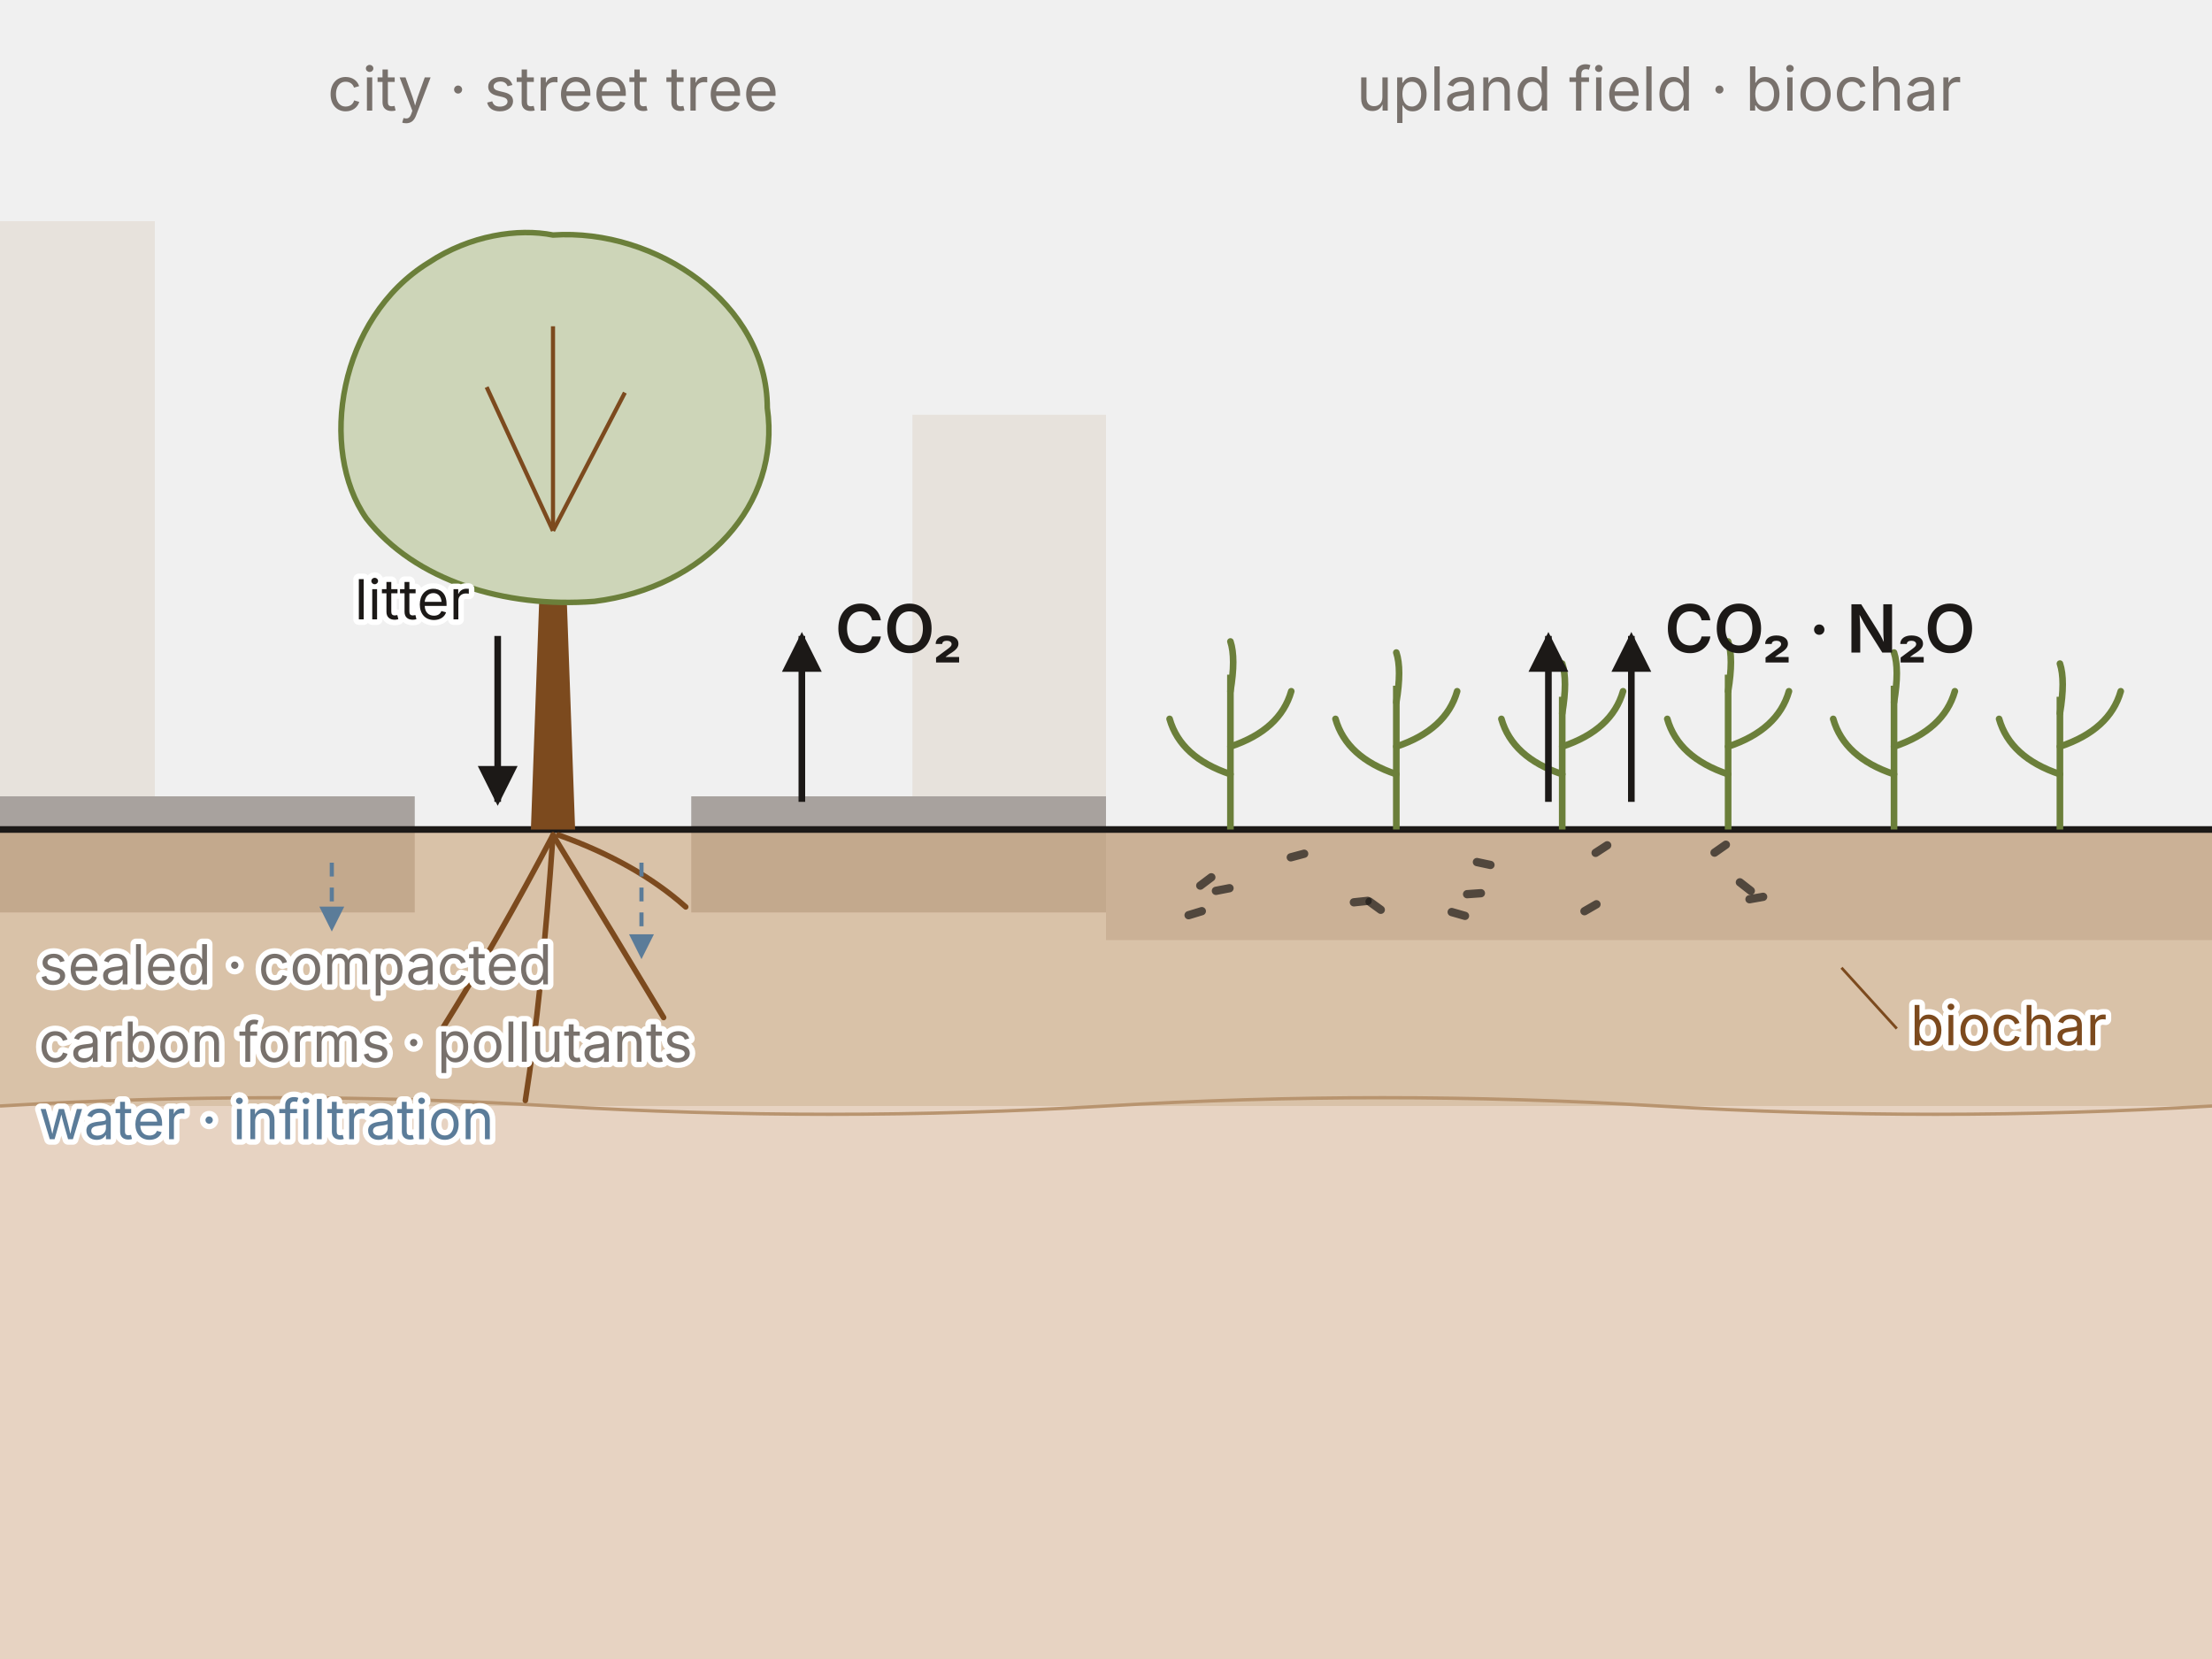
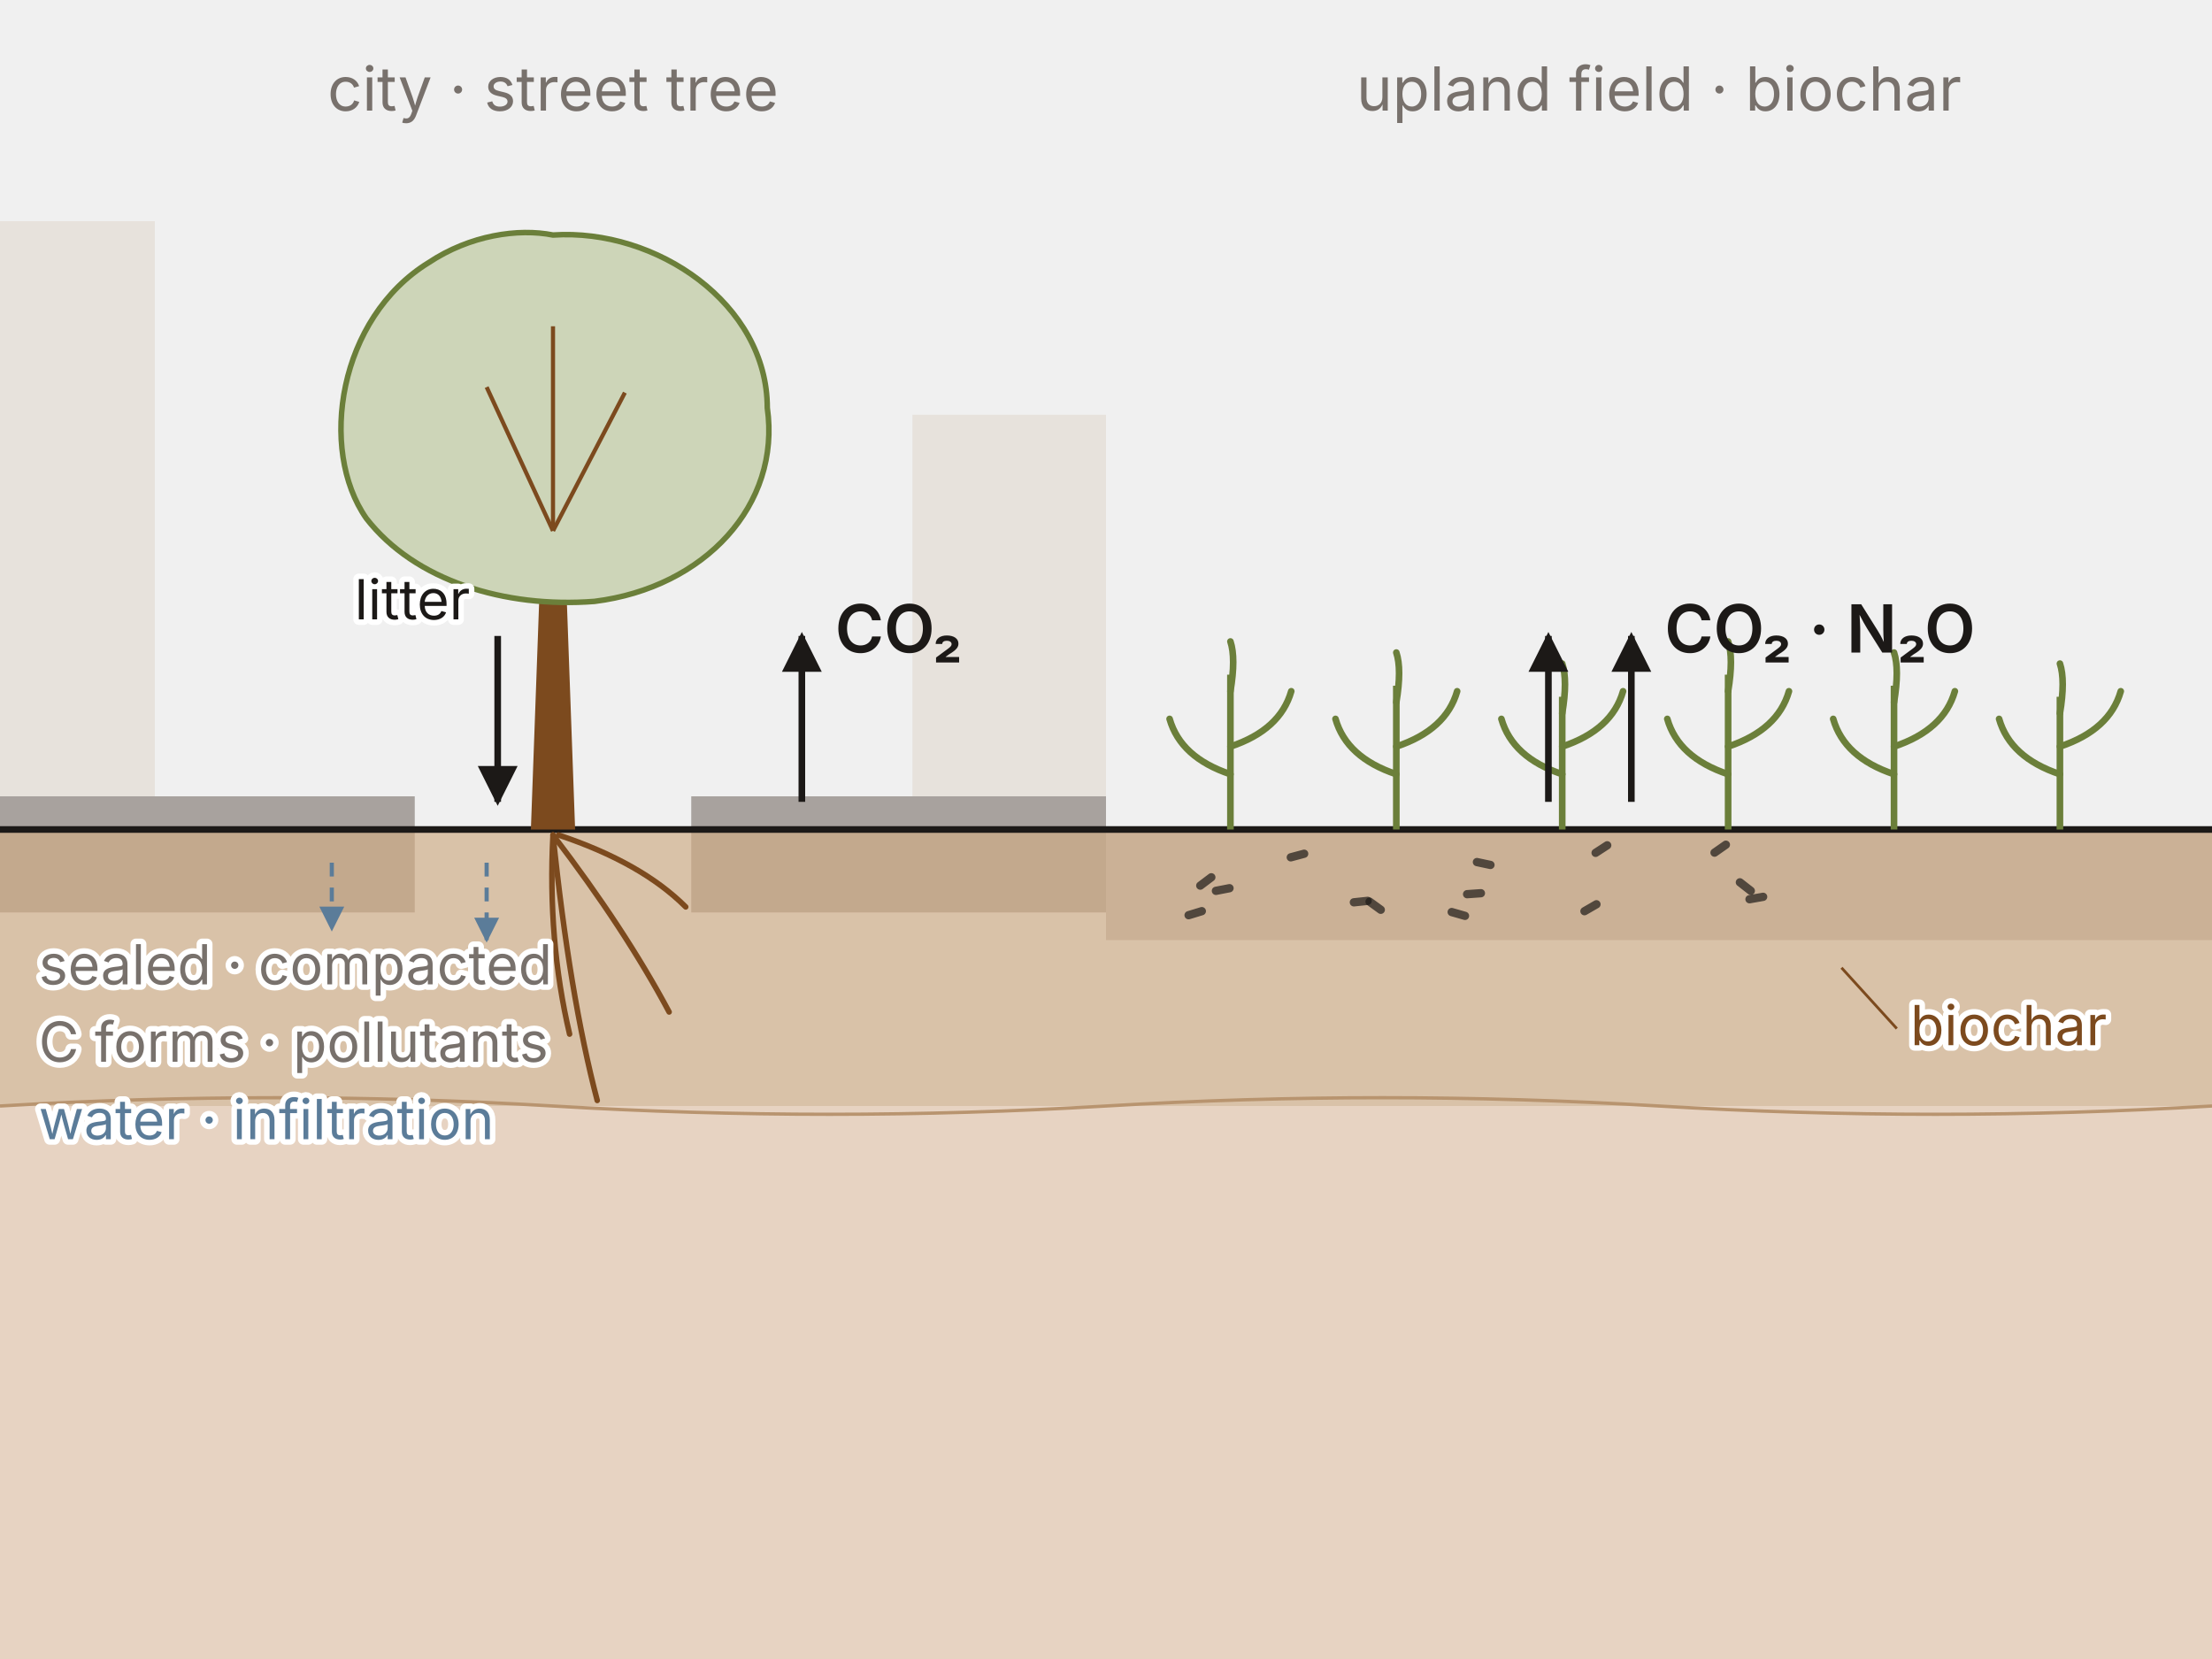
<svg xmlns="http://www.w3.org/2000/svg" viewBox="0 0 800 600" font-family="Inter, Helvetica, Arial, sans-serif" fill="#1c1917">
  <defs>
    <marker id="ah" viewBox="0 0 10 10" refX="9" refY="5" markerWidth="6" markerHeight="6" orient="auto-start-reverse">
      <path d="M0 0 L10 5 L0 10 z" fill="#1c1917" />
    </marker>
    <marker id="ahb" viewBox="0 0 10 10" refX="9" refY="5" markerWidth="6" markerHeight="6" orient="auto-start-reverse">
      <path d="M0 0 L10 5 L0 10 z" fill="#5b7c99" />
    </marker>
    <pattern id="hatch" width="5" height="5" patternUnits="userSpaceOnUse" patternTransform="rotate(45)">
      <line x1="0" y1="0" x2="0" y2="5" stroke="#c9c2b8" stroke-width="1.2" />
    </pattern>
    <pattern id="hatch2" width="5" height="5" patternUnits="userSpaceOnUse" patternTransform="rotate(45)">
      <line x1="0" y1="0" x2="0" y2="5" stroke="#c9a27a" stroke-width="1.4" />
    </pattern>
  </defs>
  <rect x="0" y="300" width="800" height="100" fill="#d9c2a8" />
  <rect x="0" y="400" width="800" height="200" fill="#e7d3c2" />
  <path d="M0 400 Q100 394 200 400 T400 400 T600 400 T800 400" fill="none" stroke="#b8946f" stroke-width="1.2" />
  <rect x="400" y="300" width="400" height="40" fill="#cbb196" />
  <rect x="0" y="300" width="150" height="30" fill="#c3a98d" />
  <rect x="250" y="300" width="150" height="30" fill="#c3a98d" />
  <rect x="0" y="80" width="56" height="208" fill="#e7e2dc" />
  <rect x="330" y="150" width="70" height="138" fill="#e7e2dc" />
  <rect x="0" y="288" width="150" height="12" fill="#a8a29e" />
  <rect x="250" y="288" width="150" height="12" fill="#a8a29e" />
  <line x1="0" y1="300" x2="800" y2="300" stroke="#1c1917" stroke-width="2.4" />
  <path d="M192 300 L196 190 L204 190 L208 300 Z" fill="#7c4a1e" />
  <g transform="translate(200 150) scale(1.25) translate(-200 -150)">
    <path d="M200 98 C230 96 262 118 262 148 C266 176 244 200 212 204 C186 206 160 198 146 180 C132 160 138 122 164 106 C176 98 190 96 200 98 Z" fill="#cdd5b8" stroke="#6b7f3a" stroke-width="1.6" />
  </g>
  <g stroke="#7c4a1e" stroke-width="1.5" fill="none">
    <path d="M200 192 L176 140" />
    <path d="M200 192 L200 118" />
    <path d="M200 192 L226 142" />
  </g>
  <g stroke="#7c4a1e" stroke-width="2" stroke-linecap="round" fill="none">
-     <path d="M200 302 Q180 340 160 372" />
-     <path d="M200 302 Q222 338 240 368" />
-     <path d="M200 302 Q196 360 190 398" />
-     <path d="M202 302 Q230 312 248 328" />
+     <path d="M200 302 Q198 340 206 374" />
+     <path d="M200 302 Q226 336 242 366" />
+     <path d="M200 302 Q206 360 216 398" />
+     <path d="M202 302 Q232 312 248 328" />
  </g>
  <line x1="445" y1="300" x2="445" y2="244" stroke="#6b7f3a" stroke-width="2.4" />
  <path d="M445 280 q -18 -6 -22 -20 M445 270 q 18 -6 22 -20 M445 250 q 2 -12 0 -18" fill="none" stroke="#6b7f3a" stroke-width="2.4" stroke-linecap="round" />
  <line x1="505" y1="300" x2="505" y2="248" stroke="#6b7f3a" stroke-width="2.4" />
  <path d="M505 280 q -18 -6 -22 -20 M505 270 q 18 -6 22 -20 M505 254 q 2 -12 0 -18" fill="none" stroke="#6b7f3a" stroke-width="2.4" stroke-linecap="round" />
  <line x1="565" y1="300" x2="565" y2="252" stroke="#6b7f3a" stroke-width="2.4" />
  <path d="M565 280 q -18 -6 -22 -20 M565 270 q 18 -6 22 -20 M565 258 q 2 -12 0 -18" fill="none" stroke="#6b7f3a" stroke-width="2.4" stroke-linecap="round" />
  <line x1="625" y1="300" x2="625" y2="244" stroke="#6b7f3a" stroke-width="2.4" />
  <path d="M625 280 q -18 -6 -22 -20 M625 270 q 18 -6 22 -20 M625 250 q 2 -12 0 -18" fill="none" stroke="#6b7f3a" stroke-width="2.4" stroke-linecap="round" />
  <line x1="685" y1="300" x2="685" y2="248" stroke="#6b7f3a" stroke-width="2.4" />
  <path d="M685 280 q -18 -6 -22 -20 M685 270 q 18 -6 22 -20 M685 254 q 2 -12 0 -18" fill="none" stroke="#6b7f3a" stroke-width="2.4" stroke-linecap="round" />
  <line x1="745" y1="300" x2="745" y2="252" stroke="#6b7f3a" stroke-width="2.4" />
  <path d="M745 280 q -18 -6 -22 -20 M745 270 q 18 -6 22 -20 M745 258 q 2 -12 0 -18" fill="none" stroke="#6b7f3a" stroke-width="2.4" stroke-linecap="round" />
  <rect x="533" y="310" width="8" height="3" rx="1.5" fill="#1c1917" opacity=".7" transform="rotate(12 533 310)" />
  <rect x="438" y="321" width="8" height="3" rx="1.5" fill="#1c1917" opacity=".7" transform="rotate(-11 438 321)" />
  <rect x="432" y="320" width="8" height="3" rx="1.5" fill="#1c1917" opacity=".7" transform="rotate(-37 432 320)" />
  <rect x="575" y="308" width="8" height="3" rx="1.5" fill="#1c1917" opacity=".7" transform="rotate(-33 575 308)" />
  <rect x="571" y="329" width="8" height="3" rx="1.5" fill="#1c1917" opacity=".7" transform="rotate(-30 571 329)" />
  <rect x="495" y="324" width="8" height="3" rx="1.5" fill="#1c1917" opacity=".7" transform="rotate(36 495 324)" />
  <rect x="629" y="317" width="8" height="3" rx="1.5" fill="#1c1917" opacity=".7" transform="rotate(38 629 317)" />
  <rect x="428" y="330" width="8" height="3" rx="1.5" fill="#1c1917" opacity=".7" transform="rotate(-17 428 330)" />
  <rect x="465" y="309" width="8" height="3" rx="1.5" fill="#1c1917" opacity=".7" transform="rotate(-15 465 309)" />
  <rect x="631" y="324" width="8" height="3" rx="1.5" fill="#1c1917" opacity=".7" transform="rotate(-10 631 324)" />
  <rect x="618" y="308" width="8" height="3" rx="1.5" fill="#1c1917" opacity=".7" transform="rotate(-35 618 308)" />
  <rect x="488" y="325" width="8" height="3" rx="1.5" fill="#1c1917" opacity=".7" transform="rotate(-6 488 325)" />
  <rect x="529" y="322" width="8" height="3" rx="1.5" fill="#1c1917" opacity=".7" transform="rotate(-4 529 322)" />
  <rect x="524" y="328" width="8" height="3" rx="1.5" fill="#1c1917" opacity=".7" transform="rotate(16 524 328)" />
  <g stroke="#5b7c99" stroke-width="1.5" stroke-dasharray="5 4" marker-end="url(#ahb)">
    <line x1="120" y1="312" x2="120" y2="336" />
-     <line x1="232" y1="312" x2="232" y2="346" />
+     <line x1="176" y1="312" x2="176" y2="340" />
  </g>
  <line x1="290" y1="290" x2="290" y2="230" stroke="#1c1917" stroke-width="2.4" marker-end="url(#ah)" />
  <line x1="560" y1="290" x2="560" y2="230" stroke="#1c1917" stroke-width="2.4" marker-end="url(#ah)" />
  <line x1="590" y1="290" x2="590" y2="230" stroke="#1c1917" stroke-width="2.4" marker-end="url(#ah)" />
  <line x1="180" y1="230" x2="180" y2="290" stroke="#1c1917" stroke-width="2.4" marker-end="url(#ah)" />
  <text x="200" y="40" font-size="22" font-weight="400" fill="#78716c" text-anchor="middle">city · street tree</text>
  <text x="600" y="40" font-size="22" font-weight="400" fill="#78716c" text-anchor="middle">upland field · biochar</text>
  <text x="302" y="236" font-size="24" font-weight="600" fill="#1c1917" text-anchor="start">CO₂</text>
  <text x="602" y="236" font-size="24" font-weight="600" fill="#1c1917" text-anchor="start">CO₂ · N₂O</text>
  <text x="170" y="224" font-size="20" font-weight="400" fill="#1c1917" text-anchor="end" paint-order="stroke" stroke="#fff" stroke-width="4" stroke-linejoin="round">litter</text>
  <text x="14" y="356" font-size="20" font-weight="400" fill="#78716c" text-anchor="start" paint-order="stroke" stroke="#fff" stroke-width="4" stroke-linejoin="round">sealed · compacted</text>
-   <text x="14" y="384" font-size="20" font-weight="400" fill="#78716c" text-anchor="start" paint-order="stroke" stroke="#fff" stroke-width="4" stroke-linejoin="round">carbon forms · pollutants</text>
+   <text x="14" y="384" font-size="20" font-weight="400" fill="#78716c" text-anchor="start" paint-order="stroke" stroke="#fff" stroke-width="4" stroke-linejoin="round">C forms · pollutants</text>
  <text x="762" y="378" font-size="20" font-weight="400" fill="#7c4a1e" text-anchor="end" paint-order="stroke" stroke="#fff" stroke-width="4" stroke-linejoin="round">biochar</text>
  <line x1="686" y1="372" x2="666" y2="350" stroke="#7c4a1e" stroke-width="1" />
  <text x="14" y="412" font-size="20" font-weight="400" fill="#5b7c99" text-anchor="start" paint-order="stroke" stroke="#fff" stroke-width="4" stroke-linejoin="round">water · infiltration</text>
</svg>
